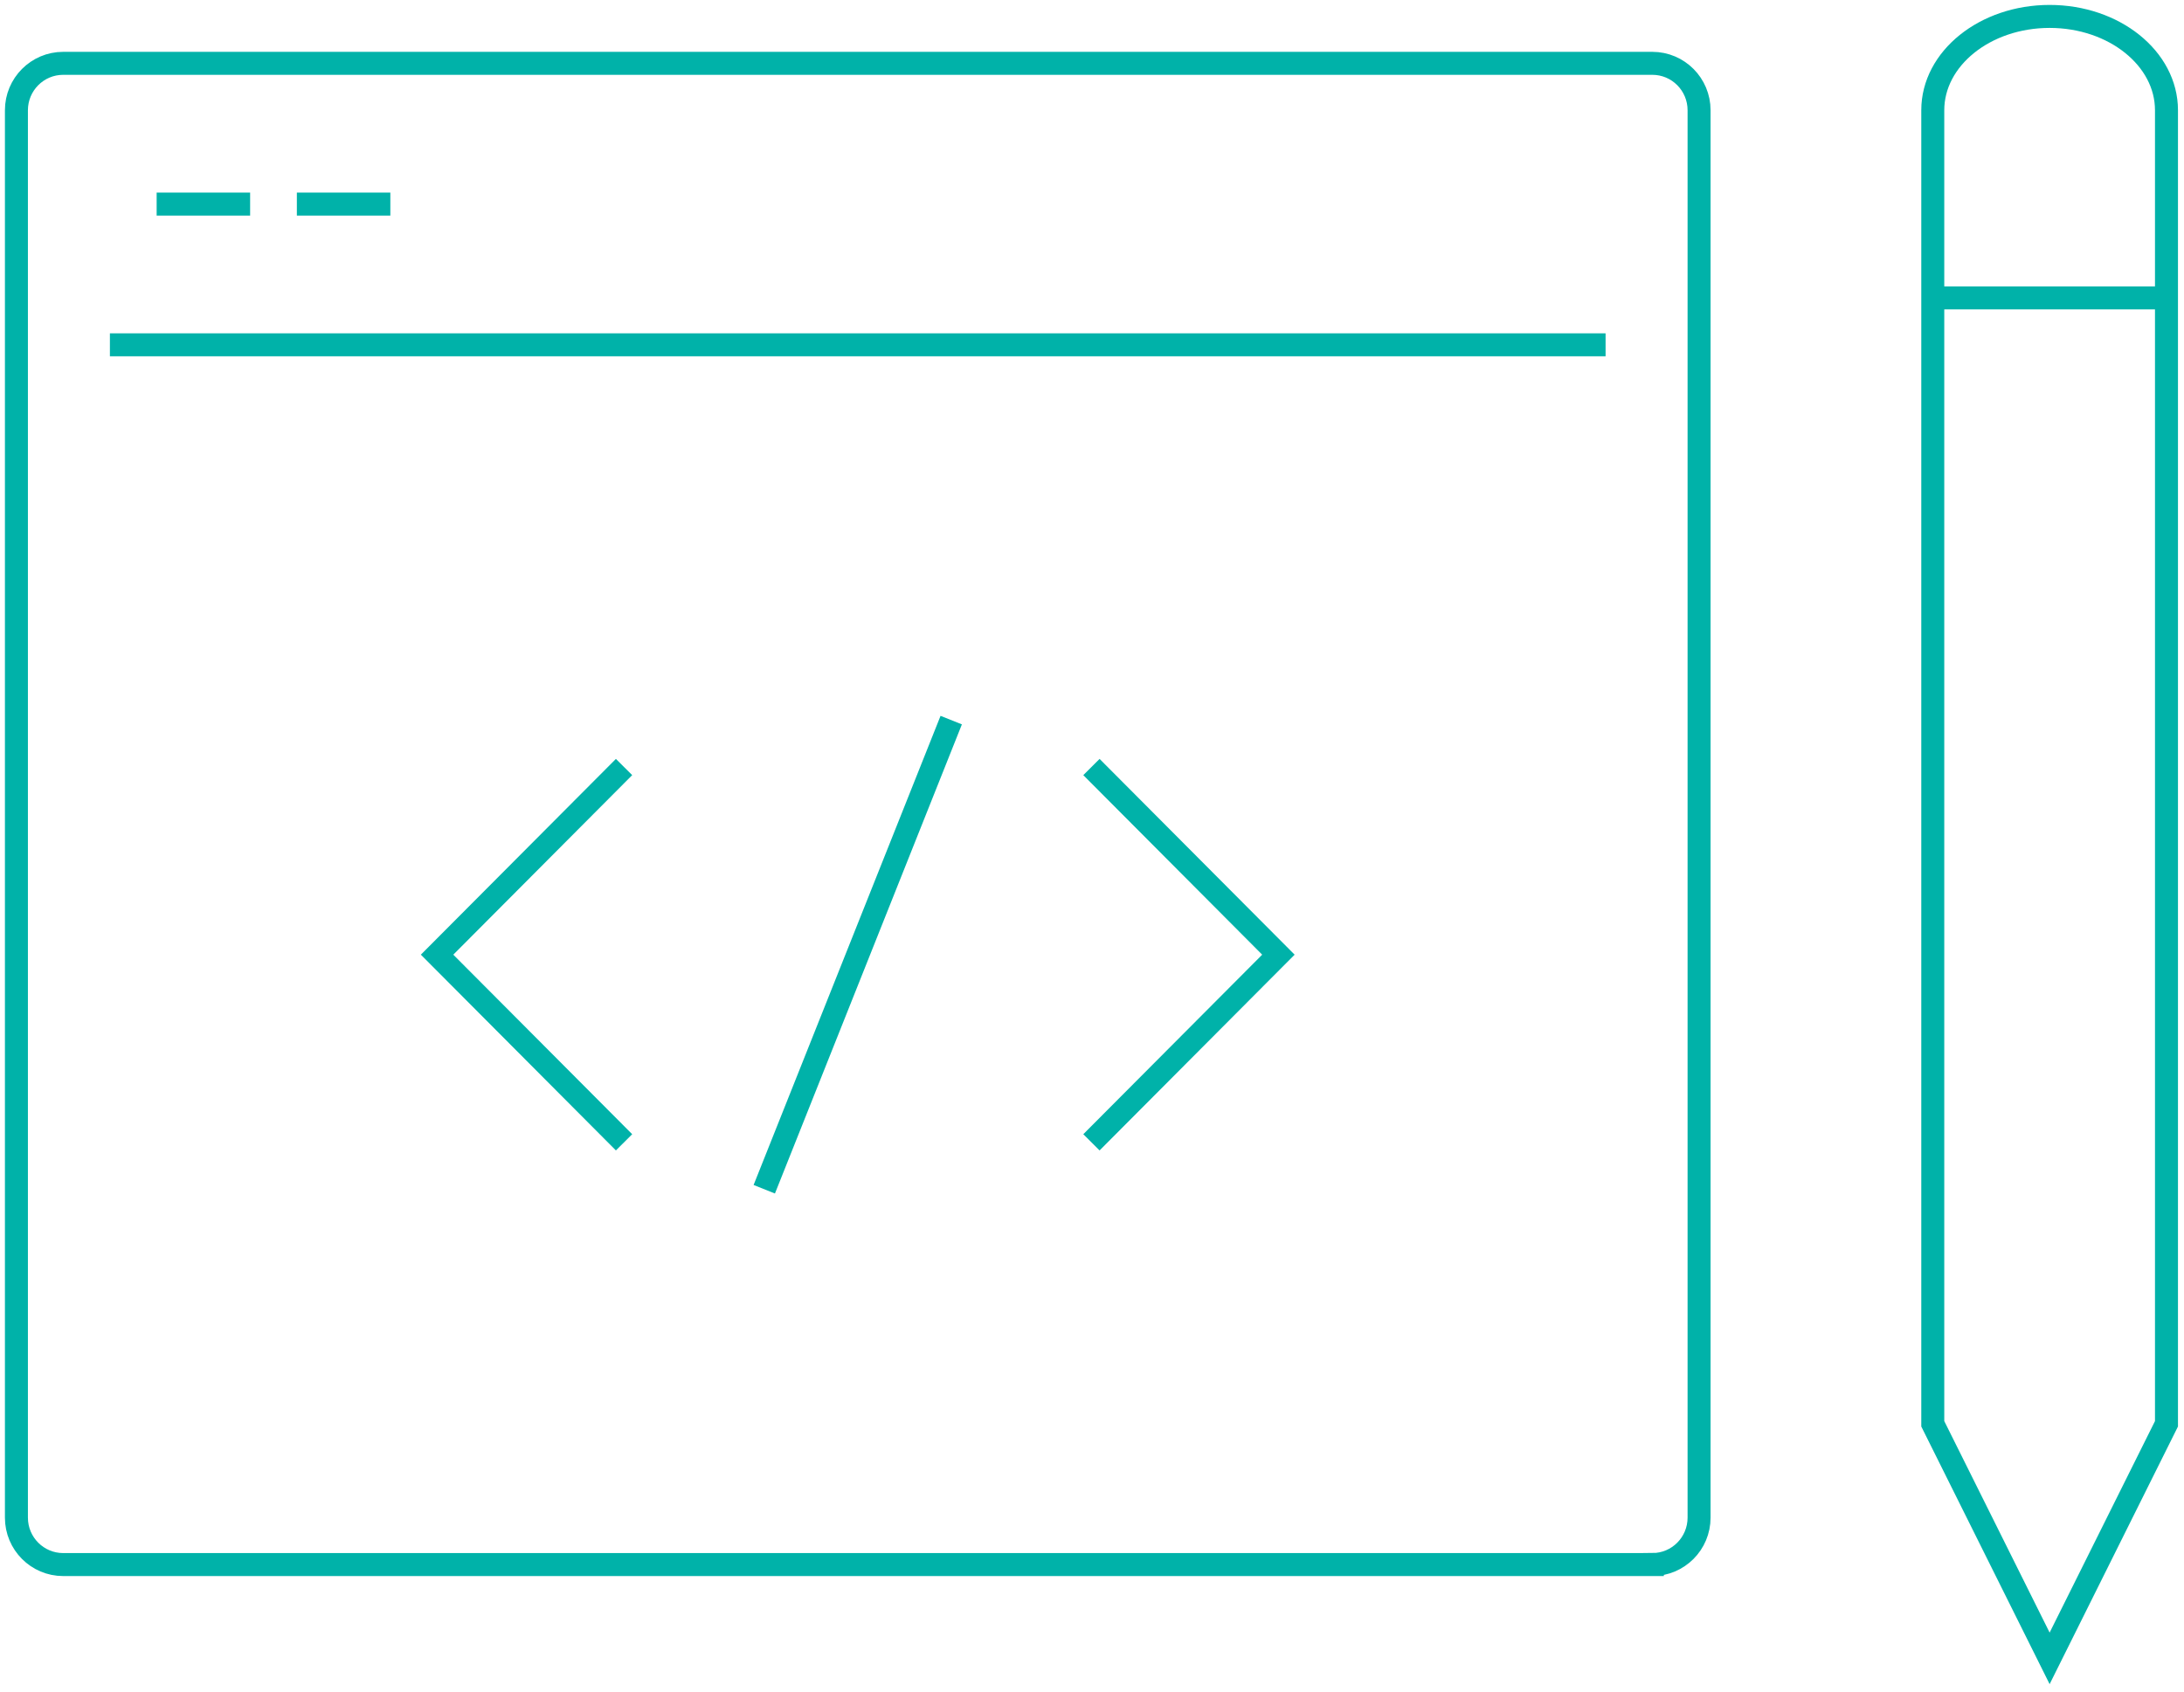
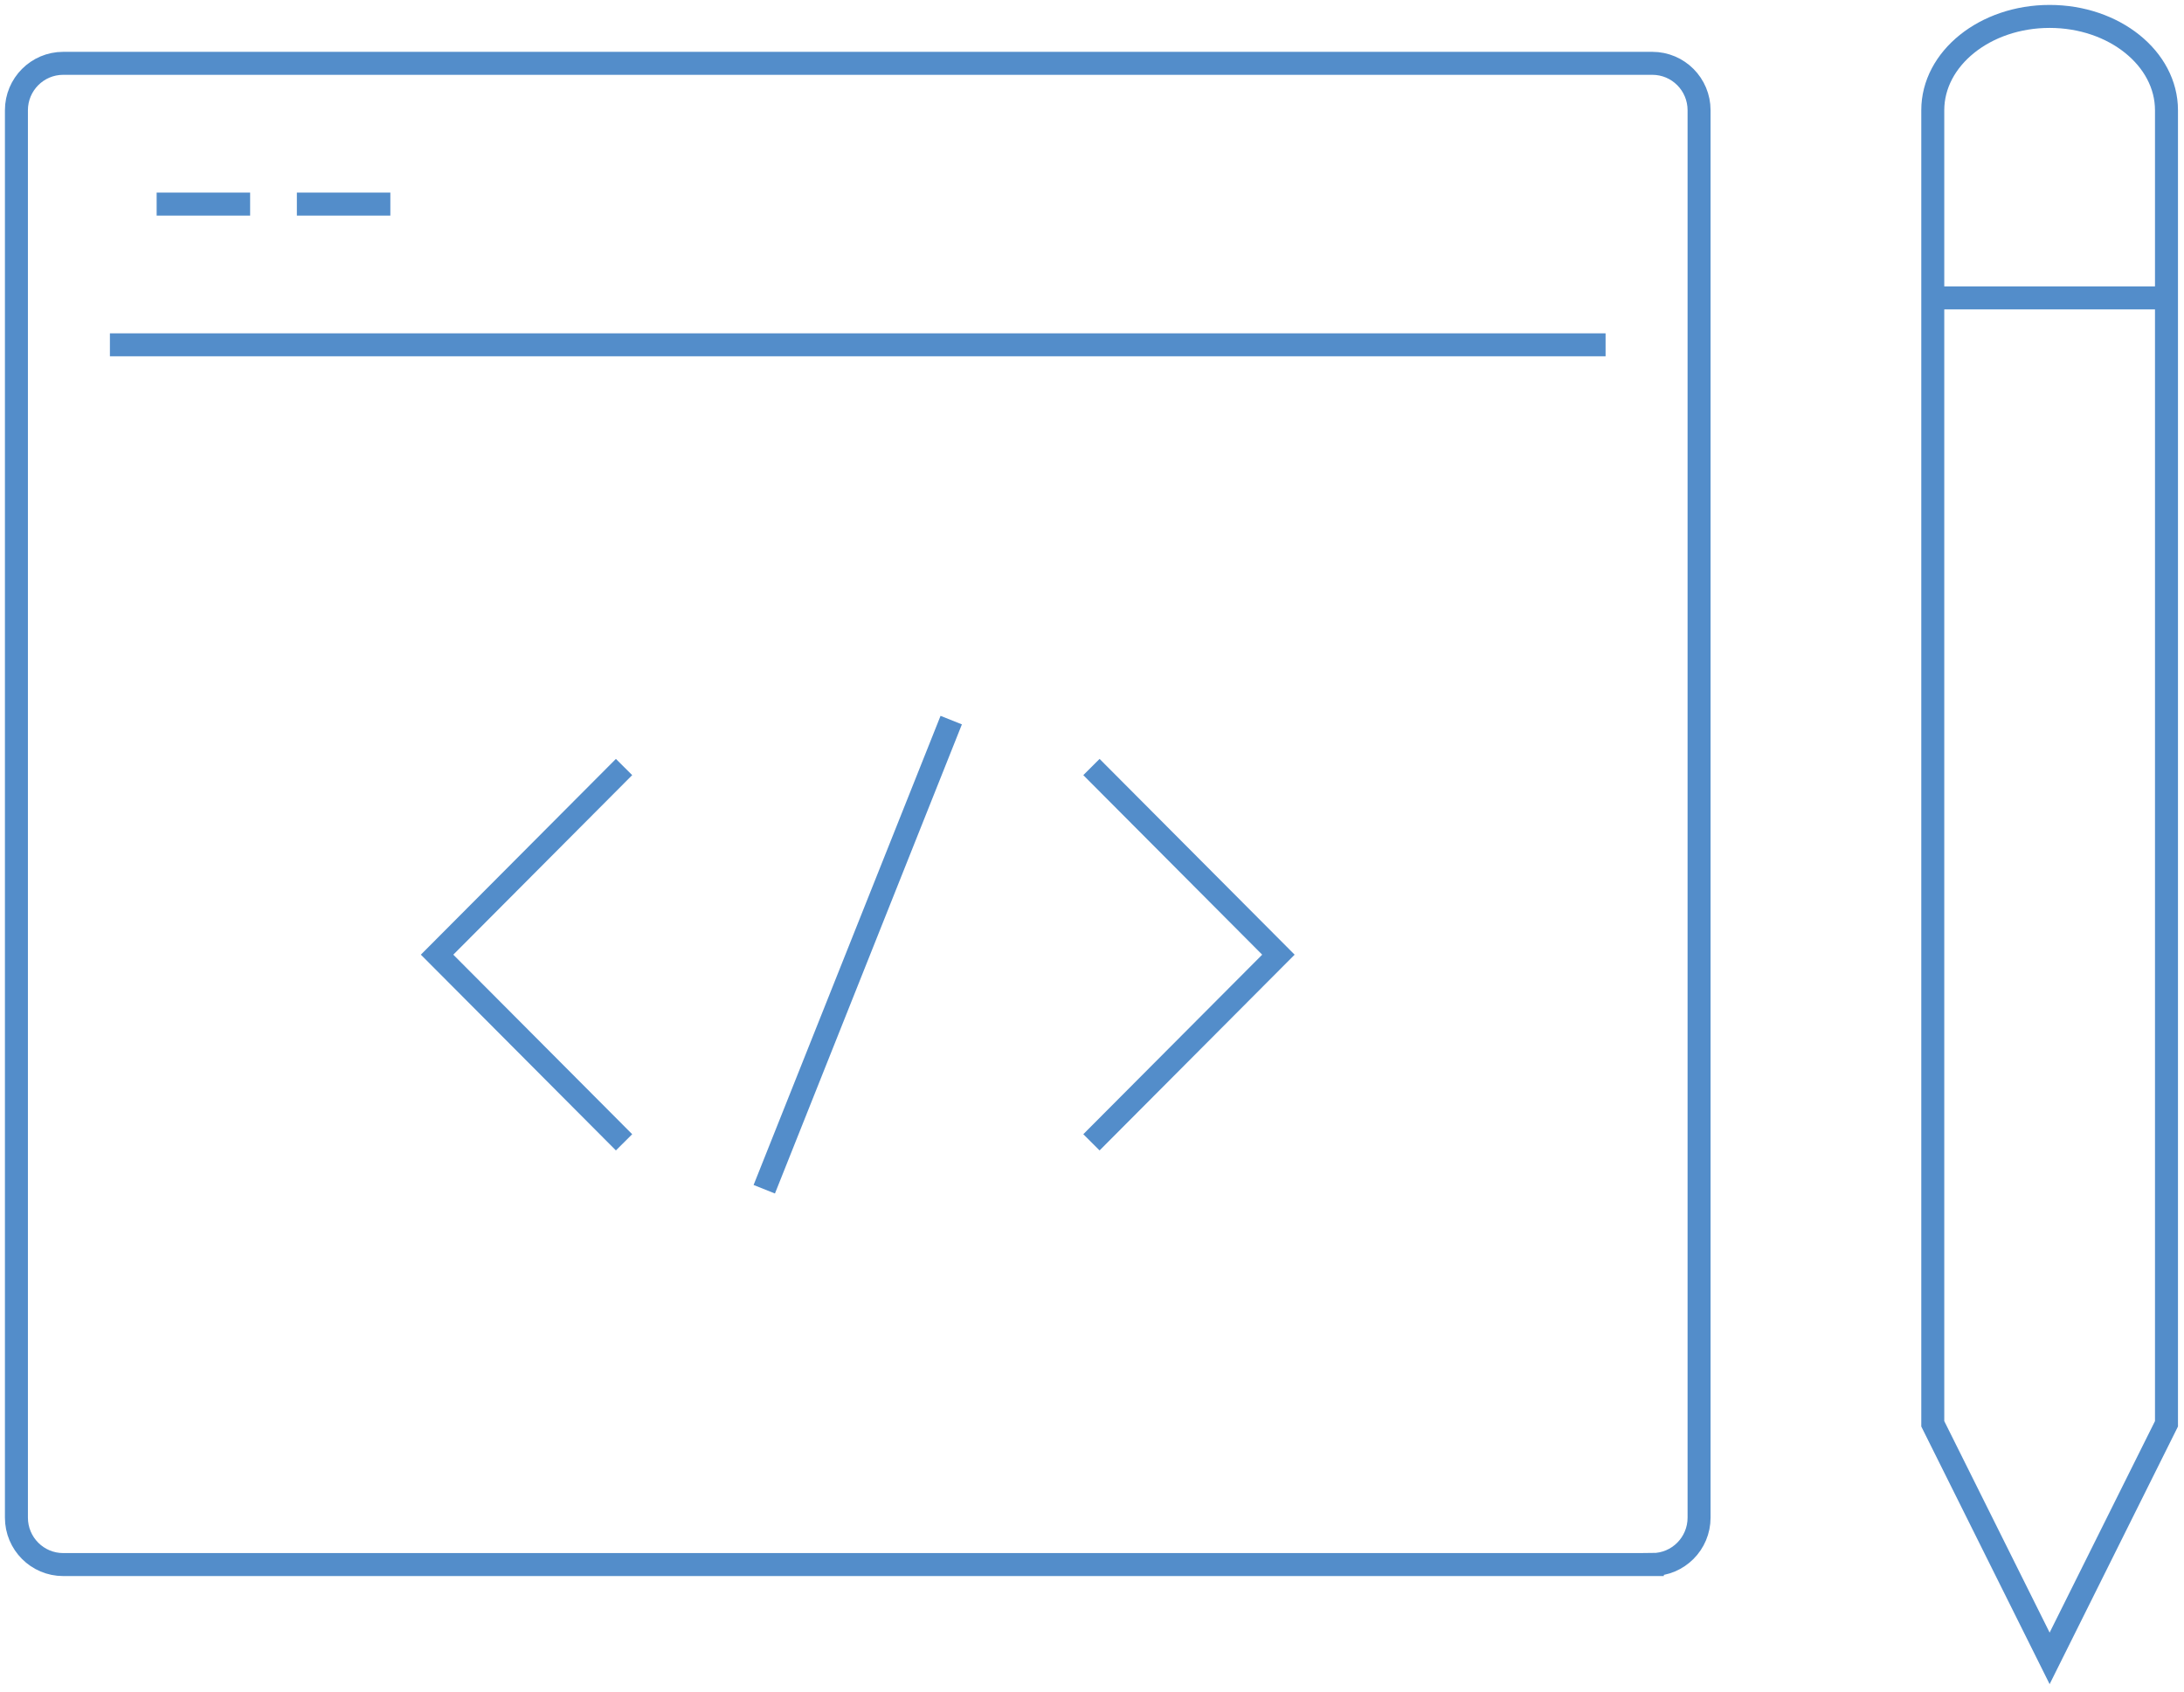
<svg xmlns="http://www.w3.org/2000/svg" width="133" height="103" viewBox="0 0 133 103">
-   <g fill="none" stroke="#00B2A9" stroke-width="1.4">
+   <g fill="none" stroke="hsl(211, 53%, 56%)" stroke-width="1.4">
    <path d="M99.623 94.286c1.574 0 2.846-1.28 2.846-2.857V5.714c0-1.577-1.272-2.857-2.846-2.857H2.846C1.276 2.857 0 4.137 0 5.714V91.43c0 1.577 1.275 2.857 2.846 2.857h96.777zM5.693 20L96.776 20M8.539 11.429L14.232 11.429M17.078 11.429L22.771 11.429M123.817 0c-3.931 0-7.116 2.56-7.116 5.714v80L123.817 100l7.116-14.286v-80c0-3.154-3.185-5.714-7.116-5.714zM116.701 17.143L130.933 17.143" transform="translate(1 1)" />
    <path d="M65.466 68.571L76.852 57.143 65.466 45.714M37.003 68.571L25.617 57.143 37.003 45.714M56.927 42.857L45.542 71.429" transform="translate(1 1)" />
  </g>
</svg>
